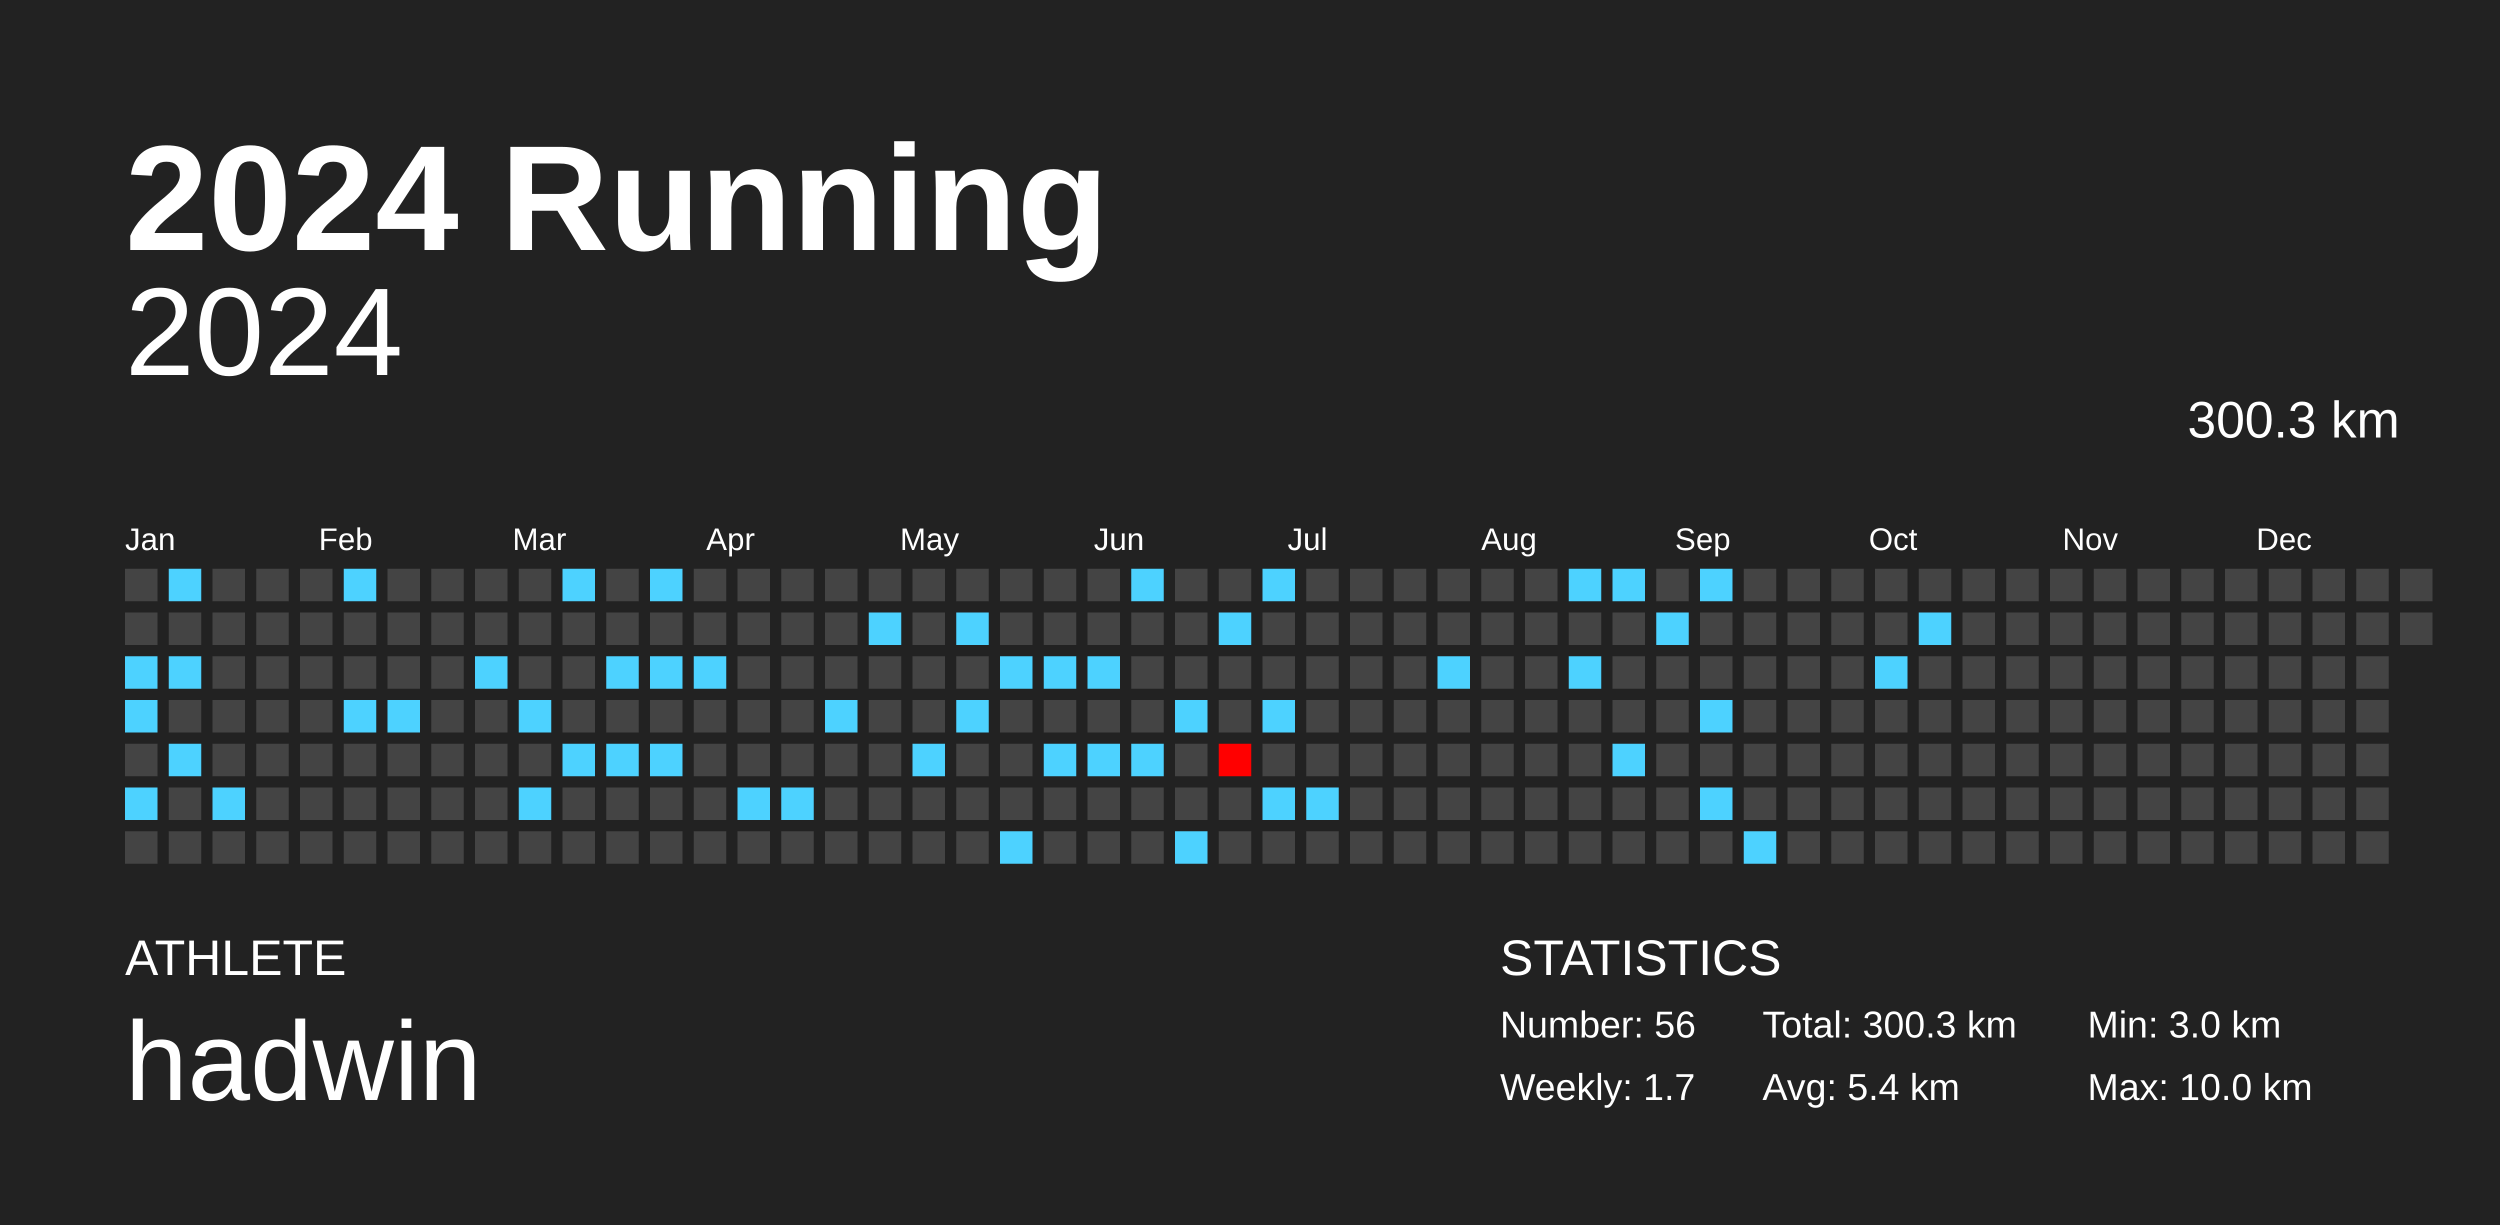
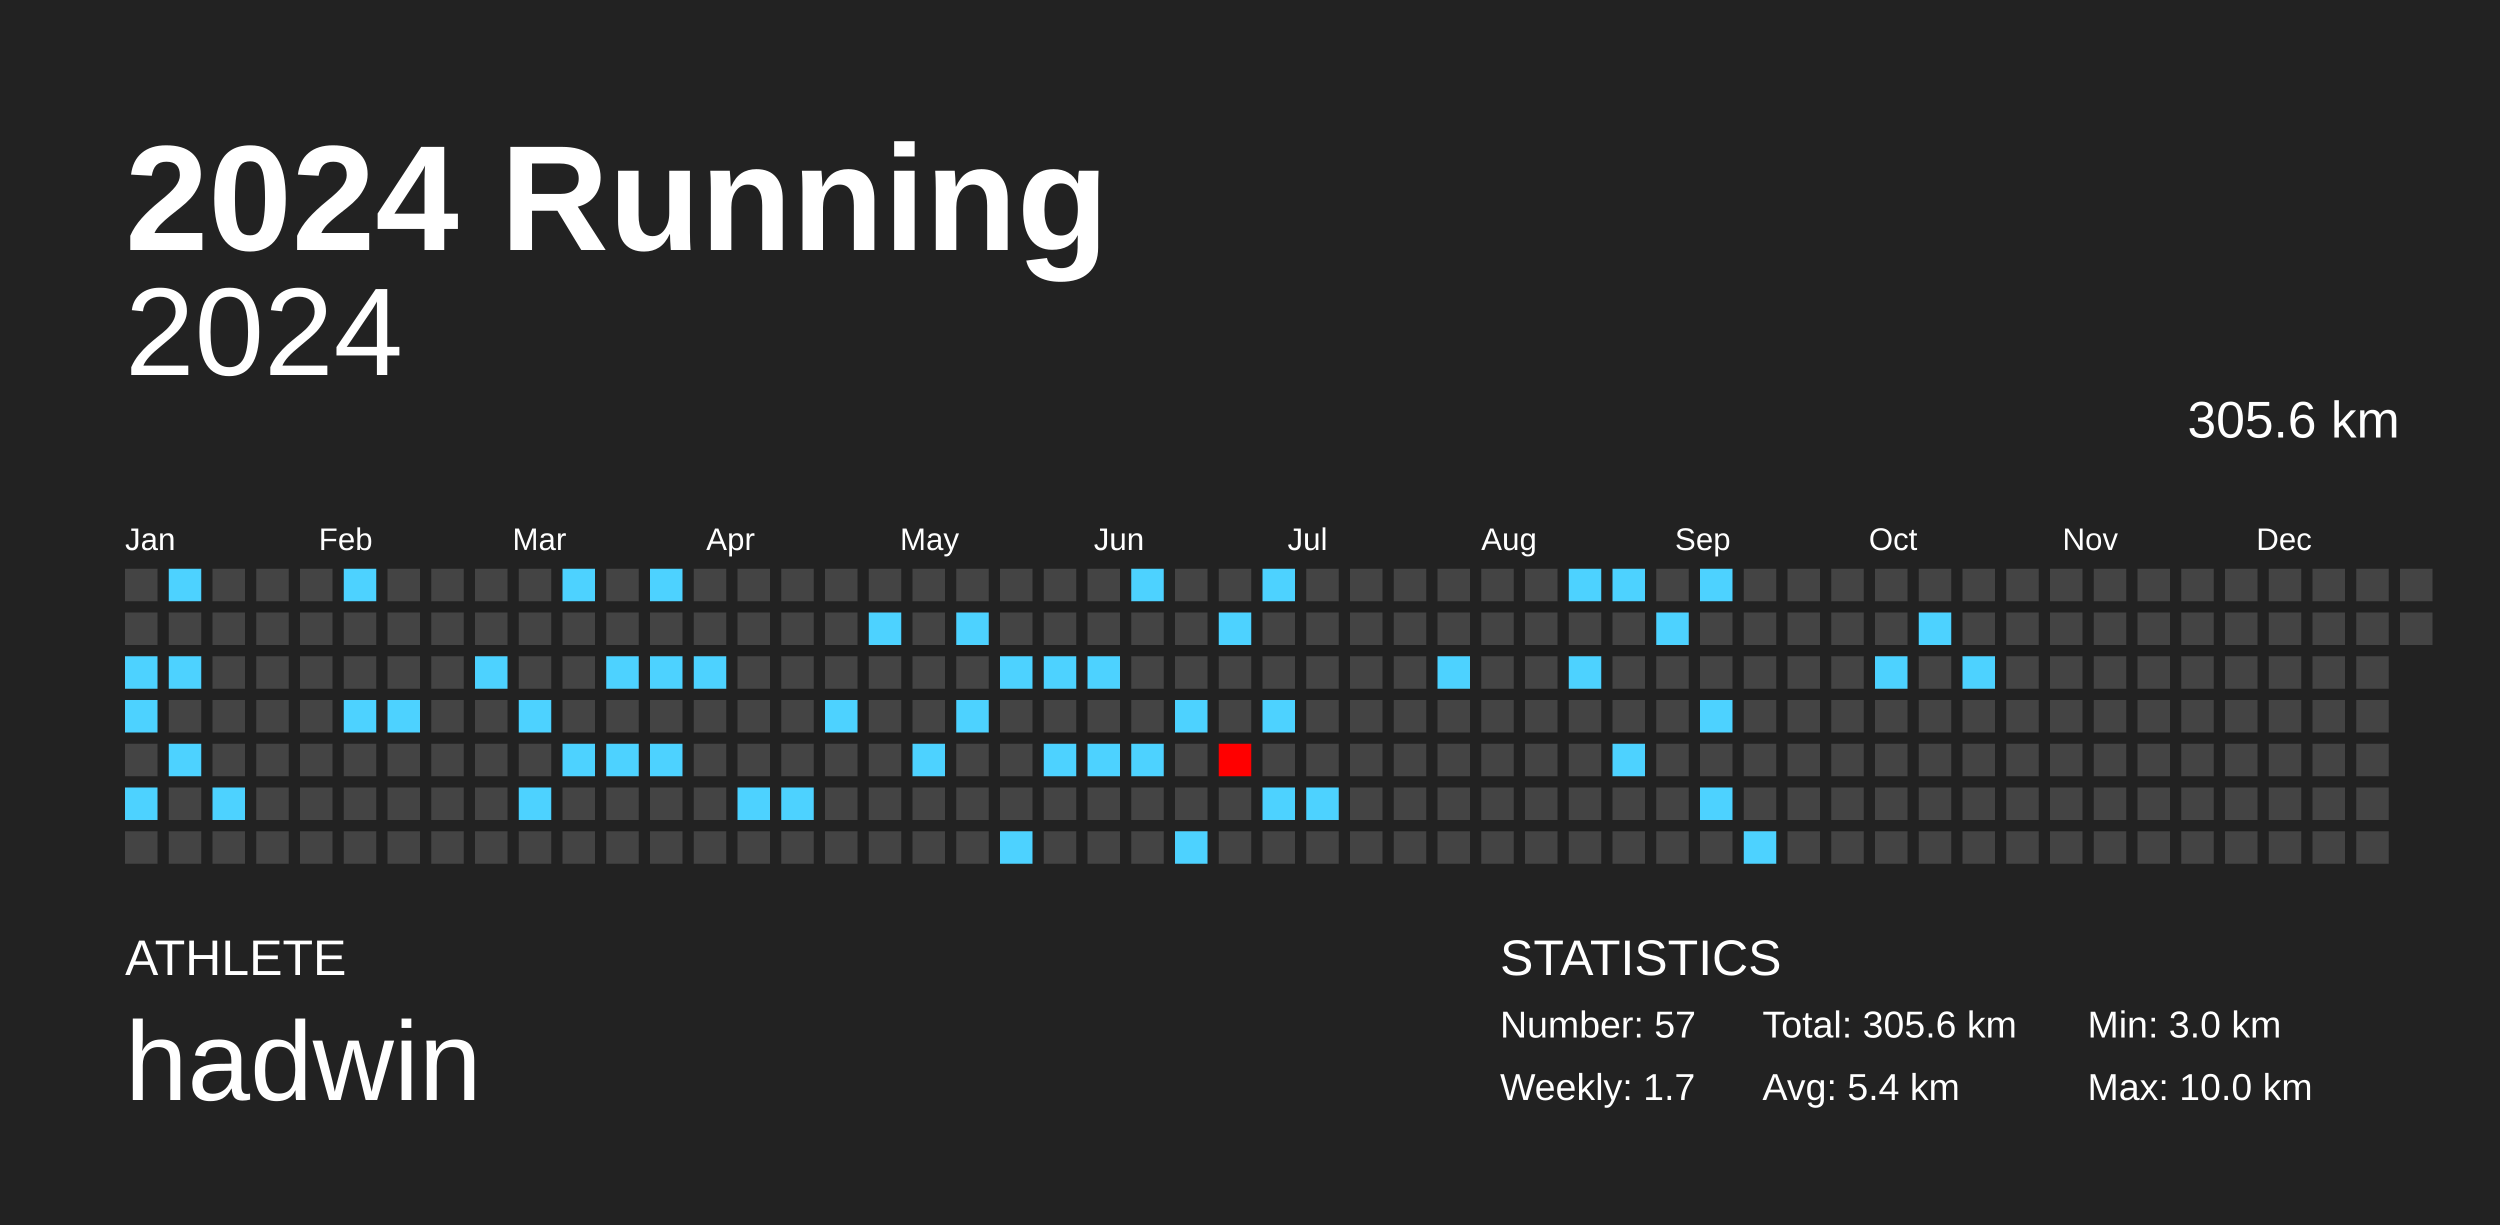
<svg xmlns="http://www.w3.org/2000/svg" baseProfile="full" height="98mm" version="1.1" viewBox="0,0,200,98" width="200mm">
  <defs />
  <rect fill="#222222" height="98" width="200" x="0" y="0" />
  <text fill="#FFFFFF" style="font-size:12px; font-family:Arial; font-weight:bold;" x="10" y="20">2024 Running</text>
  <text fill="#FFFFFF" style="font-size:4px; font-family:Arial" x="10" y="78">ATHLETE</text>
  <text fill="#FFFFFF" style="font-size:9px; font-family:Arial" x="10" y="88">hadwin</text>
  <text fill="#FFFFFF" style="font-size:4px; font-family:Arial" x="120" y="78">STATISTICS</text>
-   <text fill="#FFFFFF" style="font-size:3px; font-family:Arial" x="120" y="83">Number: 56</text>
+   <text fill="#FFFFFF" style="font-size:3px; font-family:Arial" x="120" y="83">Number: 57</text>
  <text fill="#FFFFFF" style="font-size:3px; font-family:Arial" x="120" y="88">Weekly: 1.7</text>
-   <text fill="#FFFFFF" style="font-size:3px; font-family:Arial" x="141" y="83">Total: 300.3 km</text>
+   <text fill="#FFFFFF" style="font-size:3px; font-family:Arial" x="141" y="83">Total: 305.6 km</text>
  <text fill="#FFFFFF" style="font-size:3px; font-family:Arial" x="141" y="88">Avg: 5.4 km</text>
  <text fill="#FFFFFF" style="font-size:3px; font-family:Arial" x="167" y="83">Min: 3.0 km</text>
  <text fill="#FFFFFF" style="font-size:3px; font-family:Arial" x="167" y="88">Max: 10.0 km</text>
  <text alignment-baseline="hanging" fill="#FFFFFF" style="font-size:10.0px; font-family:Arial;" x="10" y="30">2024</text>
-   <text alignment-baseline="hanging" fill="#FFFFFF" style="font-size:4.125px; font-family:Arial;" x="175" y="35">300.3 km</text>
+   <text alignment-baseline="hanging" fill="#FFFFFF" style="font-size:4.125px; font-family:Arial;" x="175" y="35">305.6 km</text>
  <text fill="#FFFFFF" style="font-size:2.5px; font-family:Arial" x="10.0" y="44">Jan</text>
  <text fill="#FFFFFF" style="font-size:2.5px; font-family:Arial" x="25.5" y="44">Feb</text>
  <text fill="#FFFFFF" style="font-size:2.5px; font-family:Arial" x="41.0" y="44">Mar</text>
  <text fill="#FFFFFF" style="font-size:2.5px; font-family:Arial" x="56.5" y="44">Apr</text>
  <text fill="#FFFFFF" style="font-size:2.5px; font-family:Arial" x="72.0" y="44">May</text>
  <text fill="#FFFFFF" style="font-size:2.5px; font-family:Arial" x="87.5" y="44">Jun</text>
  <text fill="#FFFFFF" style="font-size:2.5px; font-family:Arial" x="103.0" y="44">Jul</text>
  <text fill="#FFFFFF" style="font-size:2.5px; font-family:Arial" x="118.5" y="44">Aug</text>
  <text fill="#FFFFFF" style="font-size:2.5px; font-family:Arial" x="134.0" y="44">Sep</text>
  <text fill="#FFFFFF" style="font-size:2.5px; font-family:Arial" x="149.5" y="44">Oct</text>
  <text fill="#FFFFFF" style="font-size:2.5px; font-family:Arial" x="165.0" y="44">Nov</text>
  <text fill="#FFFFFF" style="font-size:2.5px; font-family:Arial" x="180.5" y="44">Dec</text>
  <rect fill="#444444" height="2.6" width="2.6" x="10.0" y="45.5" />
  <rect fill="#444444" height="2.6" width="2.6" x="10.0" y="49.0" />
  <rect fill="#4dd2ff" height="2.6" width="2.6" x="10.0" y="52.5" />
  <rect fill="#4dd2ff" height="2.6" width="2.6" x="10.0" y="56.0" />
  <rect fill="#444444" height="2.6" width="2.6" x="10.0" y="59.5" />
  <rect fill="#4dd2ff" height="2.6" width="2.6" x="10.0" y="63.0" />
  <rect fill="#444444" height="2.6" width="2.6" x="10.0" y="66.5" />
  <rect fill="#4dd2ff" height="2.6" width="2.6" x="13.5" y="45.5" />
  <rect fill="#444444" height="2.6" width="2.6" x="13.5" y="49.0" />
  <rect fill="#4dd2ff" height="2.6" width="2.6" x="13.5" y="52.5" />
  <rect fill="#444444" height="2.6" width="2.6" x="13.5" y="56.0" />
  <rect fill="#4dd2ff" height="2.6" width="2.6" x="13.5" y="59.5" />
  <rect fill="#444444" height="2.6" width="2.6" x="13.5" y="63.0" />
  <rect fill="#444444" height="2.6" width="2.6" x="13.5" y="66.5" />
  <rect fill="#444444" height="2.6" width="2.6" x="17.0" y="45.5" />
  <rect fill="#444444" height="2.6" width="2.6" x="17.0" y="49.0" />
  <rect fill="#444444" height="2.6" width="2.6" x="17.0" y="52.5" />
  <rect fill="#444444" height="2.6" width="2.6" x="17.0" y="56.0" />
  <rect fill="#444444" height="2.6" width="2.6" x="17.0" y="59.5" />
  <rect fill="#4dd2ff" height="2.6" width="2.6" x="17.0" y="63.0" />
  <rect fill="#444444" height="2.6" width="2.6" x="17.0" y="66.5" />
  <rect fill="#444444" height="2.6" width="2.6" x="20.5" y="45.5" />
  <rect fill="#444444" height="2.6" width="2.6" x="20.5" y="49.0" />
  <rect fill="#444444" height="2.6" width="2.6" x="20.5" y="52.5" />
  <rect fill="#444444" height="2.6" width="2.6" x="20.5" y="56.0" />
  <rect fill="#444444" height="2.6" width="2.6" x="20.5" y="59.5" />
  <rect fill="#444444" height="2.6" width="2.6" x="20.5" y="63.0" />
  <rect fill="#444444" height="2.6" width="2.6" x="20.5" y="66.5" />
  <rect fill="#444444" height="2.6" width="2.6" x="24.0" y="45.5" />
  <rect fill="#444444" height="2.6" width="2.6" x="24.0" y="49.0" />
  <rect fill="#444444" height="2.6" width="2.6" x="24.0" y="52.5" />
  <rect fill="#444444" height="2.6" width="2.6" x="24.0" y="56.0" />
  <rect fill="#444444" height="2.6" width="2.6" x="24.0" y="59.5" />
  <rect fill="#444444" height="2.6" width="2.6" x="24.0" y="63.0" />
  <rect fill="#444444" height="2.6" width="2.6" x="24.0" y="66.5" />
  <rect fill="#4dd2ff" height="2.6" width="2.6" x="27.5" y="45.5" />
  <rect fill="#444444" height="2.6" width="2.6" x="27.5" y="49.0" />
  <rect fill="#444444" height="2.6" width="2.6" x="27.5" y="52.5" />
  <rect fill="#4dd2ff" height="2.6" width="2.6" x="27.5" y="56.0" />
  <rect fill="#444444" height="2.6" width="2.6" x="27.5" y="59.5" />
  <rect fill="#444444" height="2.6" width="2.6" x="27.5" y="63.0" />
  <rect fill="#444444" height="2.6" width="2.6" x="27.5" y="66.5" />
  <rect fill="#444444" height="2.6" width="2.6" x="31.0" y="45.5" />
  <rect fill="#444444" height="2.6" width="2.6" x="31.0" y="49.0" />
  <rect fill="#444444" height="2.6" width="2.6" x="31.0" y="52.5" />
  <rect fill="#4dd2ff" height="2.6" width="2.6" x="31.0" y="56.0" />
  <rect fill="#444444" height="2.6" width="2.6" x="31.0" y="59.5" />
  <rect fill="#444444" height="2.6" width="2.6" x="31.0" y="63.0" />
  <rect fill="#444444" height="2.6" width="2.6" x="31.0" y="66.5" />
  <rect fill="#444444" height="2.6" width="2.6" x="34.5" y="45.5" />
  <rect fill="#444444" height="2.6" width="2.6" x="34.5" y="49.0" />
  <rect fill="#444444" height="2.6" width="2.6" x="34.5" y="52.5" />
  <rect fill="#444444" height="2.6" width="2.6" x="34.5" y="56.0" />
  <rect fill="#444444" height="2.6" width="2.6" x="34.5" y="59.5" />
  <rect fill="#444444" height="2.6" width="2.6" x="34.5" y="63.0" />
  <rect fill="#444444" height="2.6" width="2.6" x="34.5" y="66.5" />
  <rect fill="#444444" height="2.6" width="2.6" x="38.0" y="45.5" />
  <rect fill="#444444" height="2.6" width="2.6" x="38.0" y="49.0" />
  <rect fill="#4dd2ff" height="2.6" width="2.6" x="38.0" y="52.5" />
  <rect fill="#444444" height="2.6" width="2.6" x="38.0" y="56.0" />
  <rect fill="#444444" height="2.6" width="2.6" x="38.0" y="59.5" />
  <rect fill="#444444" height="2.6" width="2.6" x="38.0" y="63.0" />
  <rect fill="#444444" height="2.6" width="2.6" x="38.0" y="66.5" />
  <rect fill="#444444" height="2.6" width="2.6" x="41.5" y="45.5" />
  <rect fill="#444444" height="2.6" width="2.6" x="41.5" y="49.0" />
  <rect fill="#444444" height="2.6" width="2.6" x="41.5" y="52.5" />
  <rect fill="#4dd2ff" height="2.6" width="2.6" x="41.5" y="56.0" />
  <rect fill="#444444" height="2.6" width="2.6" x="41.5" y="59.5" />
  <rect fill="#4dd2ff" height="2.6" width="2.6" x="41.5" y="63.0" />
  <rect fill="#444444" height="2.6" width="2.6" x="41.5" y="66.5" />
  <rect fill="#4dd2ff" height="2.6" width="2.6" x="45.0" y="45.5" />
  <rect fill="#444444" height="2.6" width="2.6" x="45.0" y="49.0" />
  <rect fill="#444444" height="2.6" width="2.6" x="45.0" y="52.5" />
  <rect fill="#444444" height="2.6" width="2.6" x="45.0" y="56.0" />
  <rect fill="#4dd2ff" height="2.6" width="2.6" x="45.0" y="59.5" />
  <rect fill="#444444" height="2.6" width="2.6" x="45.0" y="63.0" />
  <rect fill="#444444" height="2.6" width="2.6" x="45.0" y="66.5" />
  <rect fill="#444444" height="2.6" width="2.6" x="48.5" y="45.5" />
  <rect fill="#444444" height="2.6" width="2.6" x="48.5" y="49.0" />
  <rect fill="#4dd2ff" height="2.6" width="2.6" x="48.5" y="52.5" />
  <rect fill="#444444" height="2.6" width="2.6" x="48.5" y="56.0" />
  <rect fill="#4dd2ff" height="2.6" width="2.6" x="48.5" y="59.5" />
  <rect fill="#444444" height="2.6" width="2.6" x="48.5" y="63.0" />
  <rect fill="#444444" height="2.6" width="2.6" x="48.5" y="66.5" />
  <rect fill="#4dd2ff" height="2.6" width="2.6" x="52.0" y="45.5" />
  <rect fill="#444444" height="2.6" width="2.6" x="52.0" y="49.0" />
  <rect fill="#4dd2ff" height="2.6" width="2.6" x="52.0" y="52.5" />
  <rect fill="#444444" height="2.6" width="2.6" x="52.0" y="56.0" />
  <rect fill="#4dd2ff" height="2.6" width="2.6" x="52.0" y="59.5" />
  <rect fill="#444444" height="2.6" width="2.6" x="52.0" y="63.0" />
  <rect fill="#444444" height="2.6" width="2.6" x="52.0" y="66.5" />
  <rect fill="#444444" height="2.6" width="2.6" x="55.5" y="45.5" />
  <rect fill="#444444" height="2.6" width="2.6" x="55.5" y="49.0" />
  <rect fill="#4dd2ff" height="2.6" width="2.6" x="55.5" y="52.5" />
  <rect fill="#444444" height="2.6" width="2.6" x="55.5" y="56.0" />
  <rect fill="#444444" height="2.6" width="2.6" x="55.5" y="59.5" />
  <rect fill="#444444" height="2.6" width="2.6" x="55.5" y="63.0" />
  <rect fill="#444444" height="2.6" width="2.6" x="55.5" y="66.5" />
  <rect fill="#444444" height="2.6" width="2.6" x="59.0" y="45.5" />
  <rect fill="#444444" height="2.6" width="2.6" x="59.0" y="49.0" />
  <rect fill="#444444" height="2.6" width="2.6" x="59.0" y="52.5" />
  <rect fill="#444444" height="2.6" width="2.6" x="59.0" y="56.0" />
  <rect fill="#444444" height="2.6" width="2.6" x="59.0" y="59.5" />
  <rect fill="#4dd2ff" height="2.6" width="2.6" x="59.0" y="63.0" />
  <rect fill="#444444" height="2.6" width="2.6" x="59.0" y="66.5" />
  <rect fill="#444444" height="2.6" width="2.6" x="62.5" y="45.5" />
  <rect fill="#444444" height="2.6" width="2.6" x="62.5" y="49.0" />
  <rect fill="#444444" height="2.6" width="2.6" x="62.5" y="52.5" />
  <rect fill="#444444" height="2.6" width="2.6" x="62.5" y="56.0" />
  <rect fill="#444444" height="2.6" width="2.6" x="62.5" y="59.5" />
  <rect fill="#4dd2ff" height="2.6" width="2.6" x="62.5" y="63.0" />
  <rect fill="#444444" height="2.6" width="2.6" x="62.5" y="66.5" />
  <rect fill="#444444" height="2.6" width="2.6" x="66.0" y="45.5" />
  <rect fill="#444444" height="2.6" width="2.6" x="66.0" y="49.0" />
  <rect fill="#444444" height="2.6" width="2.6" x="66.0" y="52.5" />
  <rect fill="#4dd2ff" height="2.6" width="2.6" x="66.0" y="56.0" />
  <rect fill="#444444" height="2.6" width="2.6" x="66.0" y="59.5" />
  <rect fill="#444444" height="2.6" width="2.6" x="66.0" y="63.0" />
  <rect fill="#444444" height="2.6" width="2.6" x="66.0" y="66.5" />
  <rect fill="#444444" height="2.6" width="2.6" x="69.5" y="45.5" />
  <rect fill="#4dd2ff" height="2.6" width="2.6" x="69.5" y="49.0" />
  <rect fill="#444444" height="2.6" width="2.6" x="69.5" y="52.5" />
  <rect fill="#444444" height="2.6" width="2.6" x="69.5" y="56.0" />
  <rect fill="#444444" height="2.6" width="2.6" x="69.5" y="59.5" />
  <rect fill="#444444" height="2.6" width="2.6" x="69.5" y="63.0" />
  <rect fill="#444444" height="2.6" width="2.6" x="69.5" y="66.5" />
  <rect fill="#444444" height="2.6" width="2.6" x="73.0" y="45.5" />
  <rect fill="#444444" height="2.6" width="2.6" x="73.0" y="49.0" />
  <rect fill="#444444" height="2.6" width="2.6" x="73.0" y="52.5" />
  <rect fill="#444444" height="2.6" width="2.6" x="73.0" y="56.0" />
  <rect fill="#4dd2ff" height="2.6" width="2.6" x="73.0" y="59.5" />
  <rect fill="#444444" height="2.6" width="2.6" x="73.0" y="63.0" />
  <rect fill="#444444" height="2.6" width="2.6" x="73.0" y="66.5" />
  <rect fill="#444444" height="2.6" width="2.6" x="76.5" y="45.5" />
  <rect fill="#4dd2ff" height="2.6" width="2.6" x="76.5" y="49.0" />
  <rect fill="#444444" height="2.6" width="2.6" x="76.5" y="52.5" />
  <rect fill="#4dd2ff" height="2.6" width="2.6" x="76.5" y="56.0" />
  <rect fill="#444444" height="2.6" width="2.6" x="76.5" y="59.5" />
  <rect fill="#444444" height="2.6" width="2.6" x="76.5" y="63.0" />
  <rect fill="#444444" height="2.6" width="2.6" x="76.5" y="66.5" />
  <rect fill="#444444" height="2.6" width="2.6" x="80.0" y="45.5" />
  <rect fill="#444444" height="2.6" width="2.6" x="80.0" y="49.0" />
  <rect fill="#4dd2ff" height="2.6" width="2.6" x="80.0" y="52.5" />
  <rect fill="#444444" height="2.6" width="2.6" x="80.0" y="56.0" />
  <rect fill="#444444" height="2.6" width="2.6" x="80.0" y="59.5" />
  <rect fill="#444444" height="2.6" width="2.6" x="80.0" y="63.0" />
  <rect fill="#4dd2ff" height="2.6" width="2.6" x="80.0" y="66.5" />
  <rect fill="#444444" height="2.6" width="2.6" x="83.5" y="45.5" />
  <rect fill="#444444" height="2.6" width="2.6" x="83.5" y="49.0" />
  <rect fill="#4dd2ff" height="2.6" width="2.6" x="83.5" y="52.5" />
  <rect fill="#444444" height="2.6" width="2.6" x="83.5" y="56.0" />
  <rect fill="#4dd2ff" height="2.6" width="2.6" x="83.5" y="59.5" />
  <rect fill="#444444" height="2.6" width="2.6" x="83.5" y="63.0" />
  <rect fill="#444444" height="2.6" width="2.6" x="83.5" y="66.5" />
  <rect fill="#444444" height="2.6" width="2.6" x="87.0" y="45.5" />
  <rect fill="#444444" height="2.6" width="2.6" x="87.0" y="49.0" />
  <rect fill="#4dd2ff" height="2.6" width="2.6" x="87.0" y="52.5" />
  <rect fill="#444444" height="2.6" width="2.6" x="87.0" y="56.0" />
  <rect fill="#4dd2ff" height="2.6" width="2.6" x="87.0" y="59.5" />
  <rect fill="#444444" height="2.6" width="2.6" x="87.0" y="63.0" />
  <rect fill="#444444" height="2.6" width="2.6" x="87.0" y="66.5" />
  <rect fill="#4dd2ff" height="2.6" width="2.6" x="90.5" y="45.5" />
  <rect fill="#444444" height="2.6" width="2.6" x="90.5" y="49.0" />
  <rect fill="#444444" height="2.6" width="2.6" x="90.5" y="52.5" />
  <rect fill="#444444" height="2.6" width="2.6" x="90.5" y="56.0" />
  <rect fill="#4dd2ff" height="2.6" width="2.6" x="90.5" y="59.5" />
  <rect fill="#444444" height="2.6" width="2.6" x="90.5" y="63.0" />
  <rect fill="#444444" height="2.6" width="2.6" x="90.5" y="66.5" />
  <rect fill="#444444" height="2.6" width="2.6" x="94.0" y="45.5" />
  <rect fill="#444444" height="2.6" width="2.6" x="94.0" y="49.0" />
  <rect fill="#444444" height="2.6" width="2.6" x="94.0" y="52.5" />
  <rect fill="#4dd2ff" height="2.6" width="2.6" x="94.0" y="56.0" />
  <rect fill="#444444" height="2.6" width="2.6" x="94.0" y="59.5" />
  <rect fill="#444444" height="2.6" width="2.6" x="94.0" y="63.0" />
  <rect fill="#4dd2ff" height="2.6" width="2.6" x="94.0" y="66.5" />
  <rect fill="#444444" height="2.6" width="2.6" x="97.5" y="45.5" />
  <rect fill="#4dd2ff" height="2.6" width="2.6" x="97.5" y="49.0" />
  <rect fill="#444444" height="2.6" width="2.6" x="97.5" y="52.5" />
  <rect fill="#444444" height="2.6" width="2.6" x="97.5" y="56.0" />
  <rect fill="#ff0000" height="2.6" width="2.6" x="97.5" y="59.5" />
  <rect fill="#444444" height="2.6" width="2.6" x="97.5" y="63.0" />
  <rect fill="#444444" height="2.6" width="2.6" x="97.5" y="66.5" />
  <rect fill="#4dd2ff" height="2.6" width="2.6" x="101.0" y="45.5" />
  <rect fill="#444444" height="2.6" width="2.6" x="101.0" y="49.0" />
  <rect fill="#444444" height="2.6" width="2.6" x="101.0" y="52.5" />
  <rect fill="#4dd2ff" height="2.6" width="2.6" x="101.0" y="56.0" />
  <rect fill="#444444" height="2.6" width="2.6" x="101.0" y="59.5" />
  <rect fill="#4dd2ff" height="2.6" width="2.6" x="101.0" y="63.0" />
  <rect fill="#444444" height="2.6" width="2.6" x="101.0" y="66.5" />
  <rect fill="#444444" height="2.6" width="2.6" x="104.5" y="45.5" />
  <rect fill="#444444" height="2.6" width="2.6" x="104.5" y="49.0" />
  <rect fill="#444444" height="2.6" width="2.6" x="104.5" y="52.5" />
  <rect fill="#444444" height="2.6" width="2.6" x="104.5" y="56.0" />
  <rect fill="#444444" height="2.6" width="2.6" x="104.5" y="59.5" />
  <rect fill="#4dd2ff" height="2.6" width="2.6" x="104.5" y="63.0" />
  <rect fill="#444444" height="2.6" width="2.6" x="104.5" y="66.5" />
  <rect fill="#444444" height="2.6" width="2.6" x="108.0" y="45.5" />
  <rect fill="#444444" height="2.6" width="2.6" x="108.0" y="49.0" />
  <rect fill="#444444" height="2.6" width="2.6" x="108.0" y="52.5" />
  <rect fill="#444444" height="2.6" width="2.6" x="108.0" y="56.0" />
  <rect fill="#444444" height="2.6" width="2.6" x="108.0" y="59.5" />
  <rect fill="#444444" height="2.6" width="2.6" x="108.0" y="63.0" />
  <rect fill="#444444" height="2.6" width="2.6" x="108.0" y="66.5" />
  <rect fill="#444444" height="2.6" width="2.6" x="111.5" y="45.5" />
  <rect fill="#444444" height="2.6" width="2.6" x="111.5" y="49.0" />
  <rect fill="#444444" height="2.6" width="2.6" x="111.5" y="52.5" />
  <rect fill="#444444" height="2.6" width="2.6" x="111.5" y="56.0" />
  <rect fill="#444444" height="2.6" width="2.6" x="111.5" y="59.5" />
  <rect fill="#444444" height="2.6" width="2.6" x="111.5" y="63.0" />
  <rect fill="#444444" height="2.6" width="2.6" x="111.5" y="66.5" />
  <rect fill="#444444" height="2.6" width="2.6" x="115.0" y="45.5" />
  <rect fill="#444444" height="2.6" width="2.6" x="115.0" y="49.0" />
  <rect fill="#4dd2ff" height="2.6" width="2.6" x="115.0" y="52.5" />
  <rect fill="#444444" height="2.6" width="2.6" x="115.0" y="56.0" />
  <rect fill="#444444" height="2.6" width="2.6" x="115.0" y="59.5" />
  <rect fill="#444444" height="2.6" width="2.6" x="115.0" y="63.0" />
  <rect fill="#444444" height="2.6" width="2.6" x="115.0" y="66.5" />
  <rect fill="#444444" height="2.6" width="2.6" x="118.5" y="45.5" />
  <rect fill="#444444" height="2.6" width="2.6" x="118.5" y="49.0" />
  <rect fill="#444444" height="2.6" width="2.6" x="118.5" y="52.5" />
  <rect fill="#444444" height="2.6" width="2.6" x="118.5" y="56.0" />
  <rect fill="#444444" height="2.6" width="2.6" x="118.5" y="59.5" />
  <rect fill="#444444" height="2.6" width="2.6" x="118.5" y="63.0" />
  <rect fill="#444444" height="2.6" width="2.6" x="118.5" y="66.5" />
  <rect fill="#444444" height="2.6" width="2.6" x="122.0" y="45.5" />
  <rect fill="#444444" height="2.6" width="2.6" x="122.0" y="49.0" />
  <rect fill="#444444" height="2.6" width="2.6" x="122.0" y="52.5" />
  <rect fill="#444444" height="2.6" width="2.6" x="122.0" y="56.0" />
  <rect fill="#444444" height="2.6" width="2.6" x="122.0" y="59.5" />
  <rect fill="#444444" height="2.6" width="2.6" x="122.0" y="63.0" />
  <rect fill="#444444" height="2.6" width="2.6" x="122.0" y="66.5" />
  <rect fill="#4dd2ff" height="2.6" width="2.6" x="125.5" y="45.5" />
  <rect fill="#444444" height="2.6" width="2.6" x="125.5" y="49.0" />
  <rect fill="#4dd2ff" height="2.6" width="2.6" x="125.5" y="52.5" />
  <rect fill="#444444" height="2.6" width="2.6" x="125.5" y="56.0" />
  <rect fill="#444444" height="2.6" width="2.6" x="125.5" y="59.5" />
  <rect fill="#444444" height="2.6" width="2.6" x="125.5" y="63.0" />
  <rect fill="#444444" height="2.6" width="2.6" x="125.5" y="66.5" />
  <rect fill="#4dd2ff" height="2.6" width="2.6" x="129.0" y="45.5" />
  <rect fill="#444444" height="2.6" width="2.6" x="129.0" y="49.0" />
  <rect fill="#444444" height="2.6" width="2.6" x="129.0" y="52.5" />
  <rect fill="#444444" height="2.6" width="2.6" x="129.0" y="56.0" />
  <rect fill="#4dd2ff" height="2.6" width="2.6" x="129.0" y="59.5" />
  <rect fill="#444444" height="2.6" width="2.6" x="129.0" y="63.0" />
  <rect fill="#444444" height="2.6" width="2.6" x="129.0" y="66.5" />
  <rect fill="#444444" height="2.6" width="2.6" x="132.5" y="45.5" />
  <rect fill="#4dd2ff" height="2.6" width="2.6" x="132.5" y="49.0" />
  <rect fill="#444444" height="2.6" width="2.6" x="132.5" y="52.5" />
  <rect fill="#444444" height="2.6" width="2.6" x="132.5" y="56.0" />
  <rect fill="#444444" height="2.6" width="2.6" x="132.5" y="59.5" />
  <rect fill="#444444" height="2.6" width="2.6" x="132.5" y="63.0" />
  <rect fill="#444444" height="2.6" width="2.6" x="132.5" y="66.5" />
  <rect fill="#4dd2ff" height="2.6" width="2.6" x="136.0" y="45.5" />
  <rect fill="#444444" height="2.6" width="2.6" x="136.0" y="49.0" />
  <rect fill="#444444" height="2.6" width="2.6" x="136.0" y="52.5" />
  <rect fill="#4dd2ff" height="2.6" width="2.6" x="136.0" y="56.0" />
  <rect fill="#444444" height="2.6" width="2.6" x="136.0" y="59.5" />
  <rect fill="#4dd2ff" height="2.6" width="2.6" x="136.0" y="63.0" />
  <rect fill="#444444" height="2.6" width="2.6" x="136.0" y="66.5" />
  <rect fill="#444444" height="2.6" width="2.6" x="139.5" y="45.5" />
  <rect fill="#444444" height="2.6" width="2.6" x="139.5" y="49.0" />
  <rect fill="#444444" height="2.6" width="2.6" x="139.5" y="52.5" />
  <rect fill="#444444" height="2.6" width="2.6" x="139.5" y="56.0" />
  <rect fill="#444444" height="2.6" width="2.6" x="139.5" y="59.5" />
  <rect fill="#444444" height="2.6" width="2.6" x="139.5" y="63.0" />
  <rect fill="#4dd2ff" height="2.6" width="2.6" x="139.5" y="66.5" />
  <rect fill="#444444" height="2.6" width="2.6" x="143.0" y="45.5" />
  <rect fill="#444444" height="2.6" width="2.6" x="143.0" y="49.0" />
  <rect fill="#444444" height="2.6" width="2.6" x="143.0" y="52.5" />
  <rect fill="#444444" height="2.6" width="2.6" x="143.0" y="56.0" />
  <rect fill="#444444" height="2.6" width="2.6" x="143.0" y="59.5" />
  <rect fill="#444444" height="2.6" width="2.6" x="143.0" y="63.0" />
  <rect fill="#444444" height="2.6" width="2.6" x="143.0" y="66.5" />
  <rect fill="#444444" height="2.6" width="2.6" x="146.5" y="45.5" />
  <rect fill="#444444" height="2.6" width="2.6" x="146.5" y="49.0" />
  <rect fill="#444444" height="2.6" width="2.6" x="146.5" y="52.5" />
  <rect fill="#444444" height="2.6" width="2.6" x="146.5" y="56.0" />
  <rect fill="#444444" height="2.6" width="2.6" x="146.5" y="59.5" />
  <rect fill="#444444" height="2.6" width="2.6" x="146.5" y="63.0" />
  <rect fill="#444444" height="2.6" width="2.6" x="146.5" y="66.5" />
  <rect fill="#444444" height="2.6" width="2.6" x="150.0" y="45.5" />
  <rect fill="#444444" height="2.6" width="2.6" x="150.0" y="49.0" />
  <rect fill="#4dd2ff" height="2.6" width="2.6" x="150.0" y="52.5" />
  <rect fill="#444444" height="2.6" width="2.6" x="150.0" y="56.0" />
  <rect fill="#444444" height="2.6" width="2.6" x="150.0" y="59.5" />
  <rect fill="#444444" height="2.6" width="2.6" x="150.0" y="63.0" />
  <rect fill="#444444" height="2.6" width="2.6" x="150.0" y="66.5" />
  <rect fill="#444444" height="2.6" width="2.6" x="153.5" y="45.5" />
  <rect fill="#4dd2ff" height="2.6" width="2.6" x="153.5" y="49.0" />
  <rect fill="#444444" height="2.6" width="2.6" x="153.5" y="52.5" />
  <rect fill="#444444" height="2.6" width="2.6" x="153.5" y="56.0" />
  <rect fill="#444444" height="2.6" width="2.6" x="153.5" y="59.5" />
  <rect fill="#444444" height="2.6" width="2.6" x="153.5" y="63.0" />
  <rect fill="#444444" height="2.6" width="2.6" x="153.5" y="66.5" />
  <rect fill="#444444" height="2.6" width="2.6" x="157.0" y="45.5" />
  <rect fill="#444444" height="2.6" width="2.6" x="157.0" y="49.0" />
-   <rect fill="#444444" height="2.6" width="2.6" x="157.0" y="52.5" />
+   <rect fill="#4dd2ff" height="2.6" width="2.6" x="157.0" y="52.5" />
  <rect fill="#444444" height="2.6" width="2.6" x="157.0" y="56.0" />
  <rect fill="#444444" height="2.6" width="2.6" x="157.0" y="59.5" />
  <rect fill="#444444" height="2.6" width="2.6" x="157.0" y="63.0" />
  <rect fill="#444444" height="2.6" width="2.6" x="157.0" y="66.5" />
  <rect fill="#444444" height="2.6" width="2.6" x="160.5" y="45.5" />
  <rect fill="#444444" height="2.6" width="2.6" x="160.5" y="49.0" />
  <rect fill="#444444" height="2.6" width="2.6" x="160.5" y="52.5" />
  <rect fill="#444444" height="2.6" width="2.6" x="160.5" y="56.0" />
  <rect fill="#444444" height="2.6" width="2.6" x="160.5" y="59.5" />
  <rect fill="#444444" height="2.6" width="2.6" x="160.5" y="63.0" />
  <rect fill="#444444" height="2.6" width="2.6" x="160.5" y="66.5" />
  <rect fill="#444444" height="2.6" width="2.6" x="164.0" y="45.5" />
  <rect fill="#444444" height="2.6" width="2.6" x="164.0" y="49.0" />
  <rect fill="#444444" height="2.6" width="2.6" x="164.0" y="52.5" />
  <rect fill="#444444" height="2.6" width="2.6" x="164.0" y="56.0" />
  <rect fill="#444444" height="2.6" width="2.6" x="164.0" y="59.5" />
  <rect fill="#444444" height="2.6" width="2.6" x="164.0" y="63.0" />
  <rect fill="#444444" height="2.6" width="2.6" x="164.0" y="66.5" />
  <rect fill="#444444" height="2.6" width="2.6" x="167.5" y="45.5" />
  <rect fill="#444444" height="2.6" width="2.6" x="167.5" y="49.0" />
  <rect fill="#444444" height="2.6" width="2.6" x="167.5" y="52.5" />
  <rect fill="#444444" height="2.6" width="2.6" x="167.5" y="56.0" />
  <rect fill="#444444" height="2.6" width="2.6" x="167.5" y="59.5" />
  <rect fill="#444444" height="2.6" width="2.6" x="167.5" y="63.0" />
  <rect fill="#444444" height="2.6" width="2.6" x="167.5" y="66.5" />
  <rect fill="#444444" height="2.6" width="2.6" x="171.0" y="45.5" />
  <rect fill="#444444" height="2.6" width="2.6" x="171.0" y="49.0" />
  <rect fill="#444444" height="2.6" width="2.6" x="171.0" y="52.5" />
  <rect fill="#444444" height="2.6" width="2.6" x="171.0" y="56.0" />
  <rect fill="#444444" height="2.6" width="2.6" x="171.0" y="59.5" />
  <rect fill="#444444" height="2.6" width="2.6" x="171.0" y="63.0" />
  <rect fill="#444444" height="2.6" width="2.6" x="171.0" y="66.5" />
  <rect fill="#444444" height="2.6" width="2.6" x="174.5" y="45.5" />
  <rect fill="#444444" height="2.6" width="2.6" x="174.5" y="49.0" />
  <rect fill="#444444" height="2.6" width="2.6" x="174.5" y="52.5" />
  <rect fill="#444444" height="2.6" width="2.6" x="174.5" y="56.0" />
  <rect fill="#444444" height="2.6" width="2.6" x="174.5" y="59.5" />
  <rect fill="#444444" height="2.6" width="2.6" x="174.5" y="63.0" />
  <rect fill="#444444" height="2.6" width="2.6" x="174.5" y="66.5" />
  <rect fill="#444444" height="2.6" width="2.6" x="178.0" y="45.5" />
  <rect fill="#444444" height="2.6" width="2.6" x="178.0" y="49.0" />
  <rect fill="#444444" height="2.6" width="2.6" x="178.0" y="52.5" />
  <rect fill="#444444" height="2.6" width="2.6" x="178.0" y="56.0" />
  <rect fill="#444444" height="2.6" width="2.6" x="178.0" y="59.5" />
  <rect fill="#444444" height="2.6" width="2.6" x="178.0" y="63.0" />
  <rect fill="#444444" height="2.6" width="2.6" x="178.0" y="66.5" />
  <rect fill="#444444" height="2.6" width="2.6" x="181.5" y="45.5" />
  <rect fill="#444444" height="2.6" width="2.6" x="181.5" y="49.0" />
  <rect fill="#444444" height="2.6" width="2.6" x="181.5" y="52.5" />
  <rect fill="#444444" height="2.6" width="2.6" x="181.5" y="56.0" />
  <rect fill="#444444" height="2.6" width="2.6" x="181.5" y="59.5" />
  <rect fill="#444444" height="2.6" width="2.6" x="181.5" y="63.0" />
  <rect fill="#444444" height="2.6" width="2.6" x="181.5" y="66.5" />
  <rect fill="#444444" height="2.6" width="2.6" x="185.0" y="45.5" />
  <rect fill="#444444" height="2.6" width="2.6" x="185.0" y="49.0" />
  <rect fill="#444444" height="2.6" width="2.6" x="185.0" y="52.5" />
  <rect fill="#444444" height="2.6" width="2.6" x="185.0" y="56.0" />
  <rect fill="#444444" height="2.6" width="2.6" x="185.0" y="59.5" />
  <rect fill="#444444" height="2.6" width="2.6" x="185.0" y="63.0" />
  <rect fill="#444444" height="2.6" width="2.6" x="185.0" y="66.5" />
  <rect fill="#444444" height="2.6" width="2.6" x="188.5" y="45.5" />
  <rect fill="#444444" height="2.6" width="2.6" x="188.5" y="49.0" />
  <rect fill="#444444" height="2.6" width="2.6" x="188.5" y="52.5" />
  <rect fill="#444444" height="2.6" width="2.6" x="188.5" y="56.0" />
  <rect fill="#444444" height="2.6" width="2.6" x="188.5" y="59.5" />
  <rect fill="#444444" height="2.6" width="2.6" x="188.5" y="63.0" />
  <rect fill="#444444" height="2.6" width="2.6" x="188.5" y="66.5" />
  <rect fill="#444444" height="2.6" width="2.6" x="192.0" y="45.5" />
  <rect fill="#444444" height="2.6" width="2.6" x="192.0" y="49.0" />
</svg>
